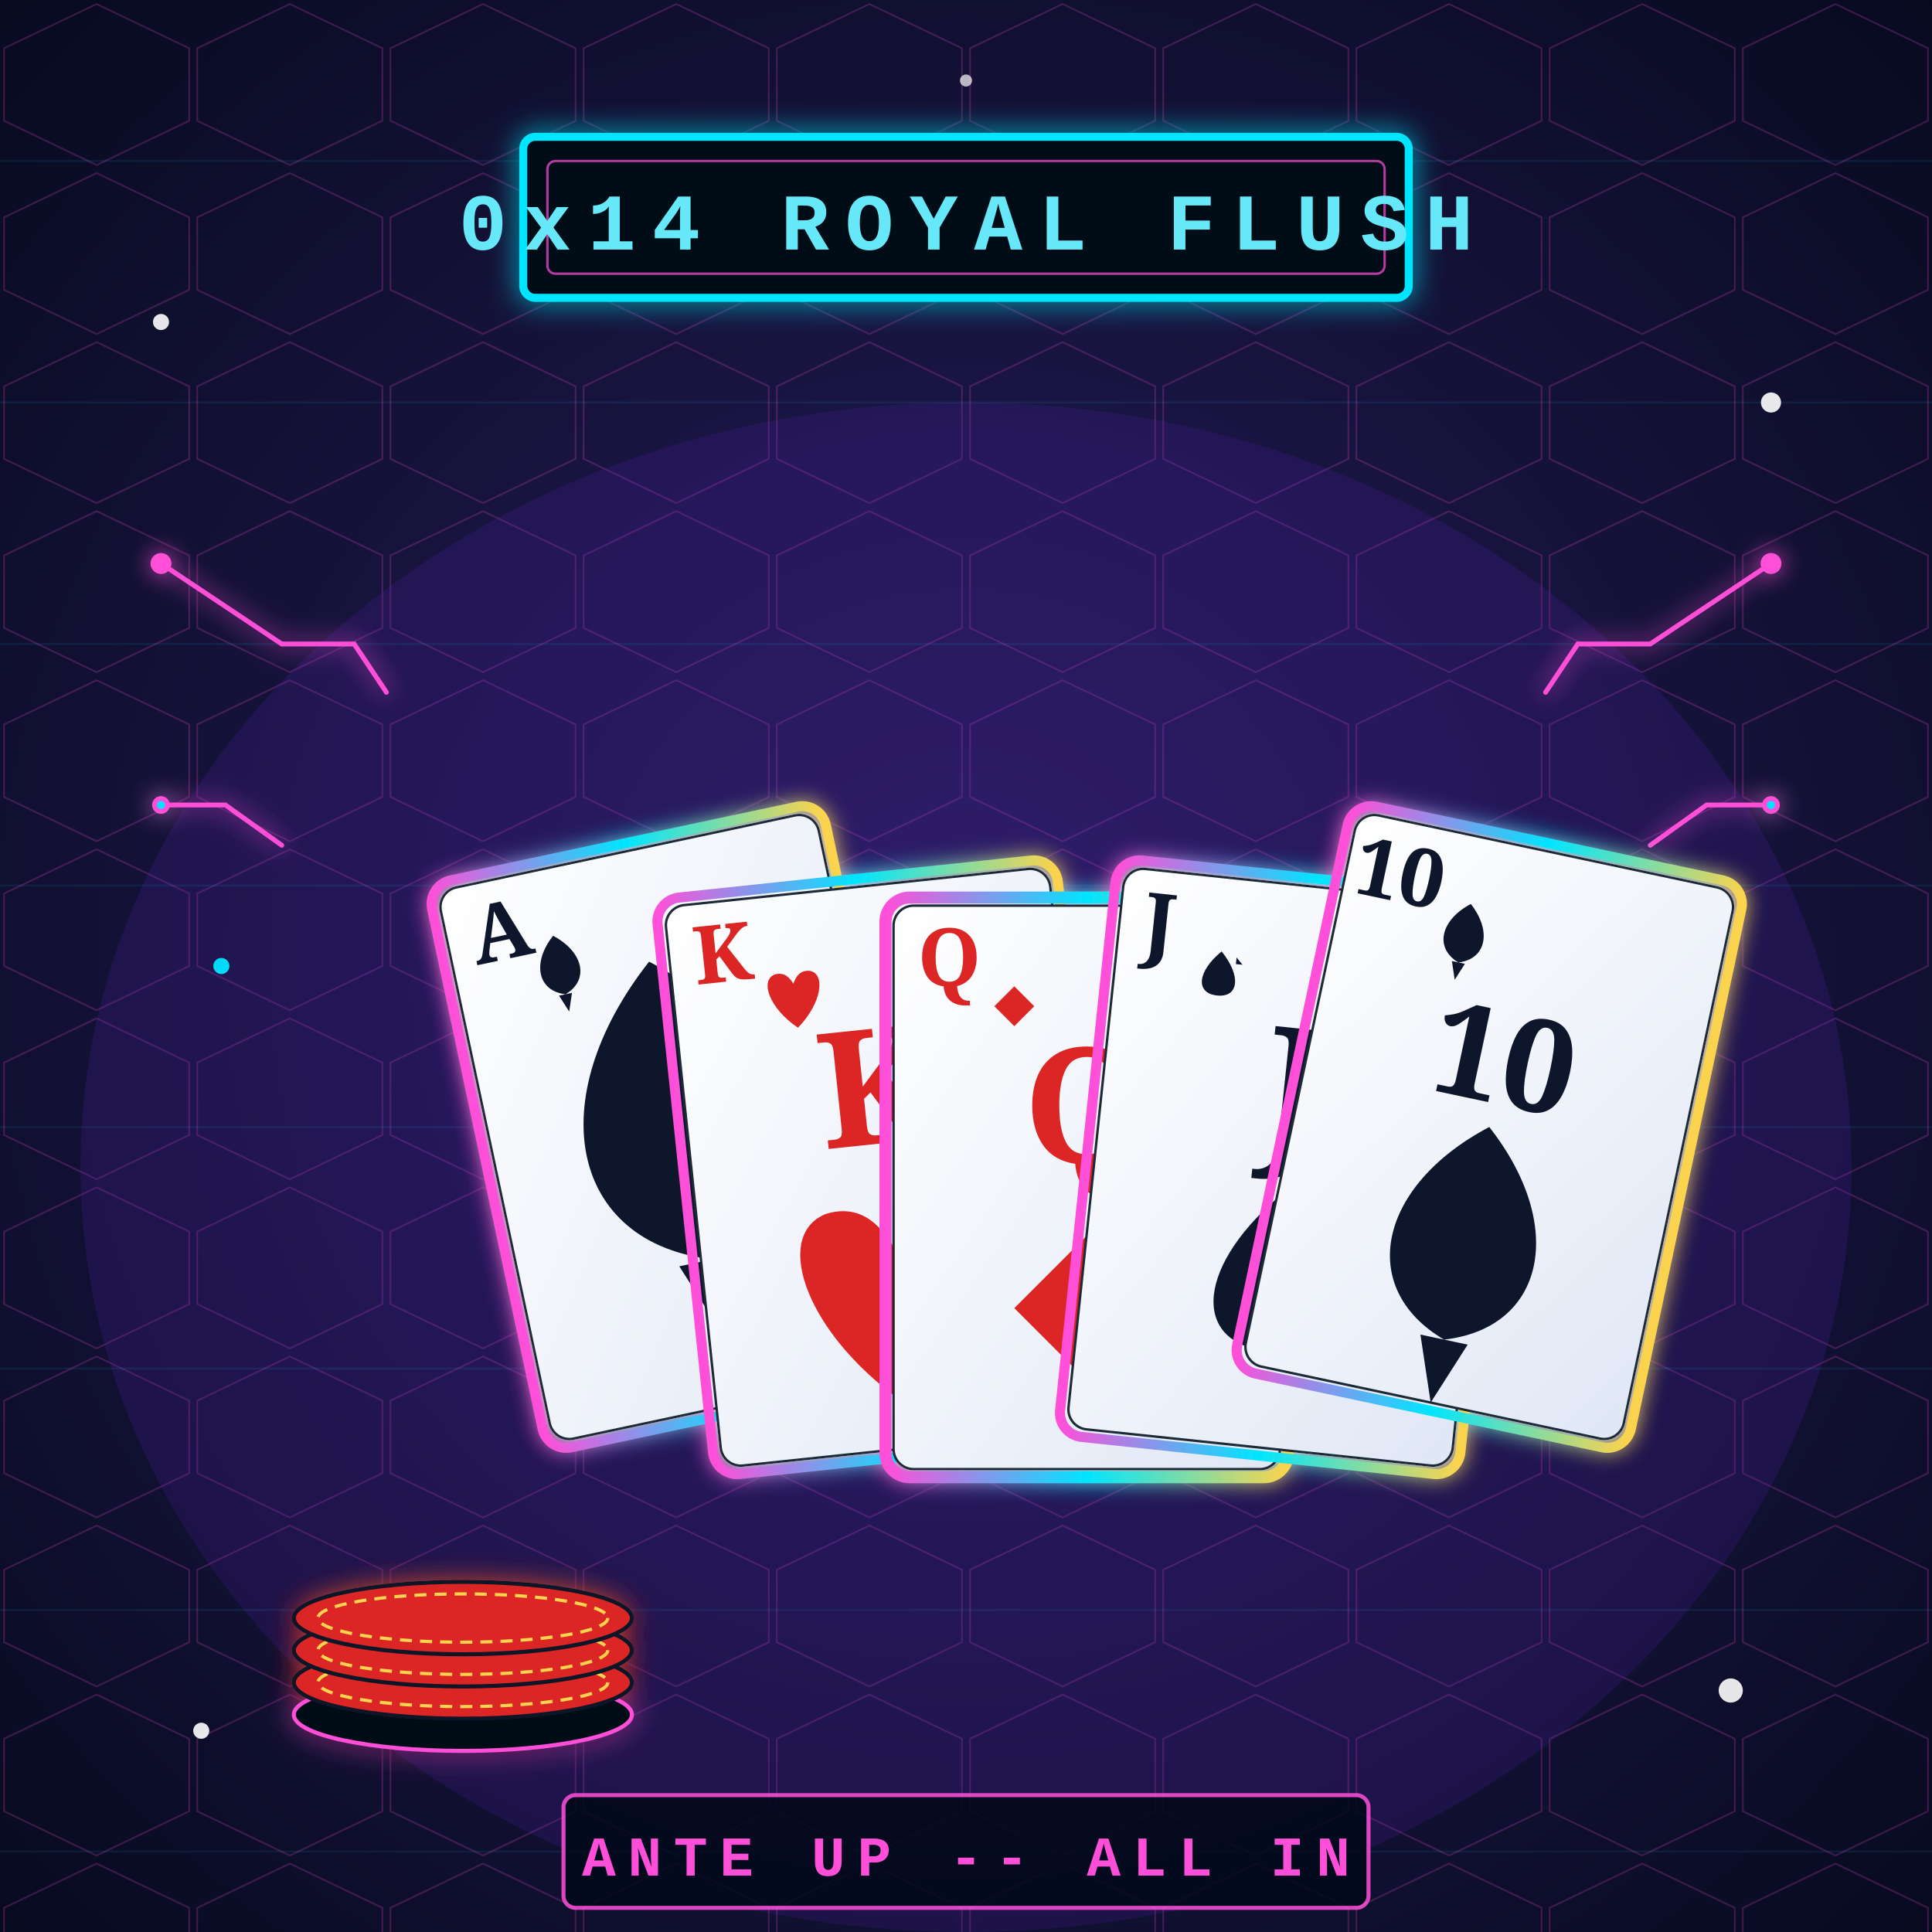
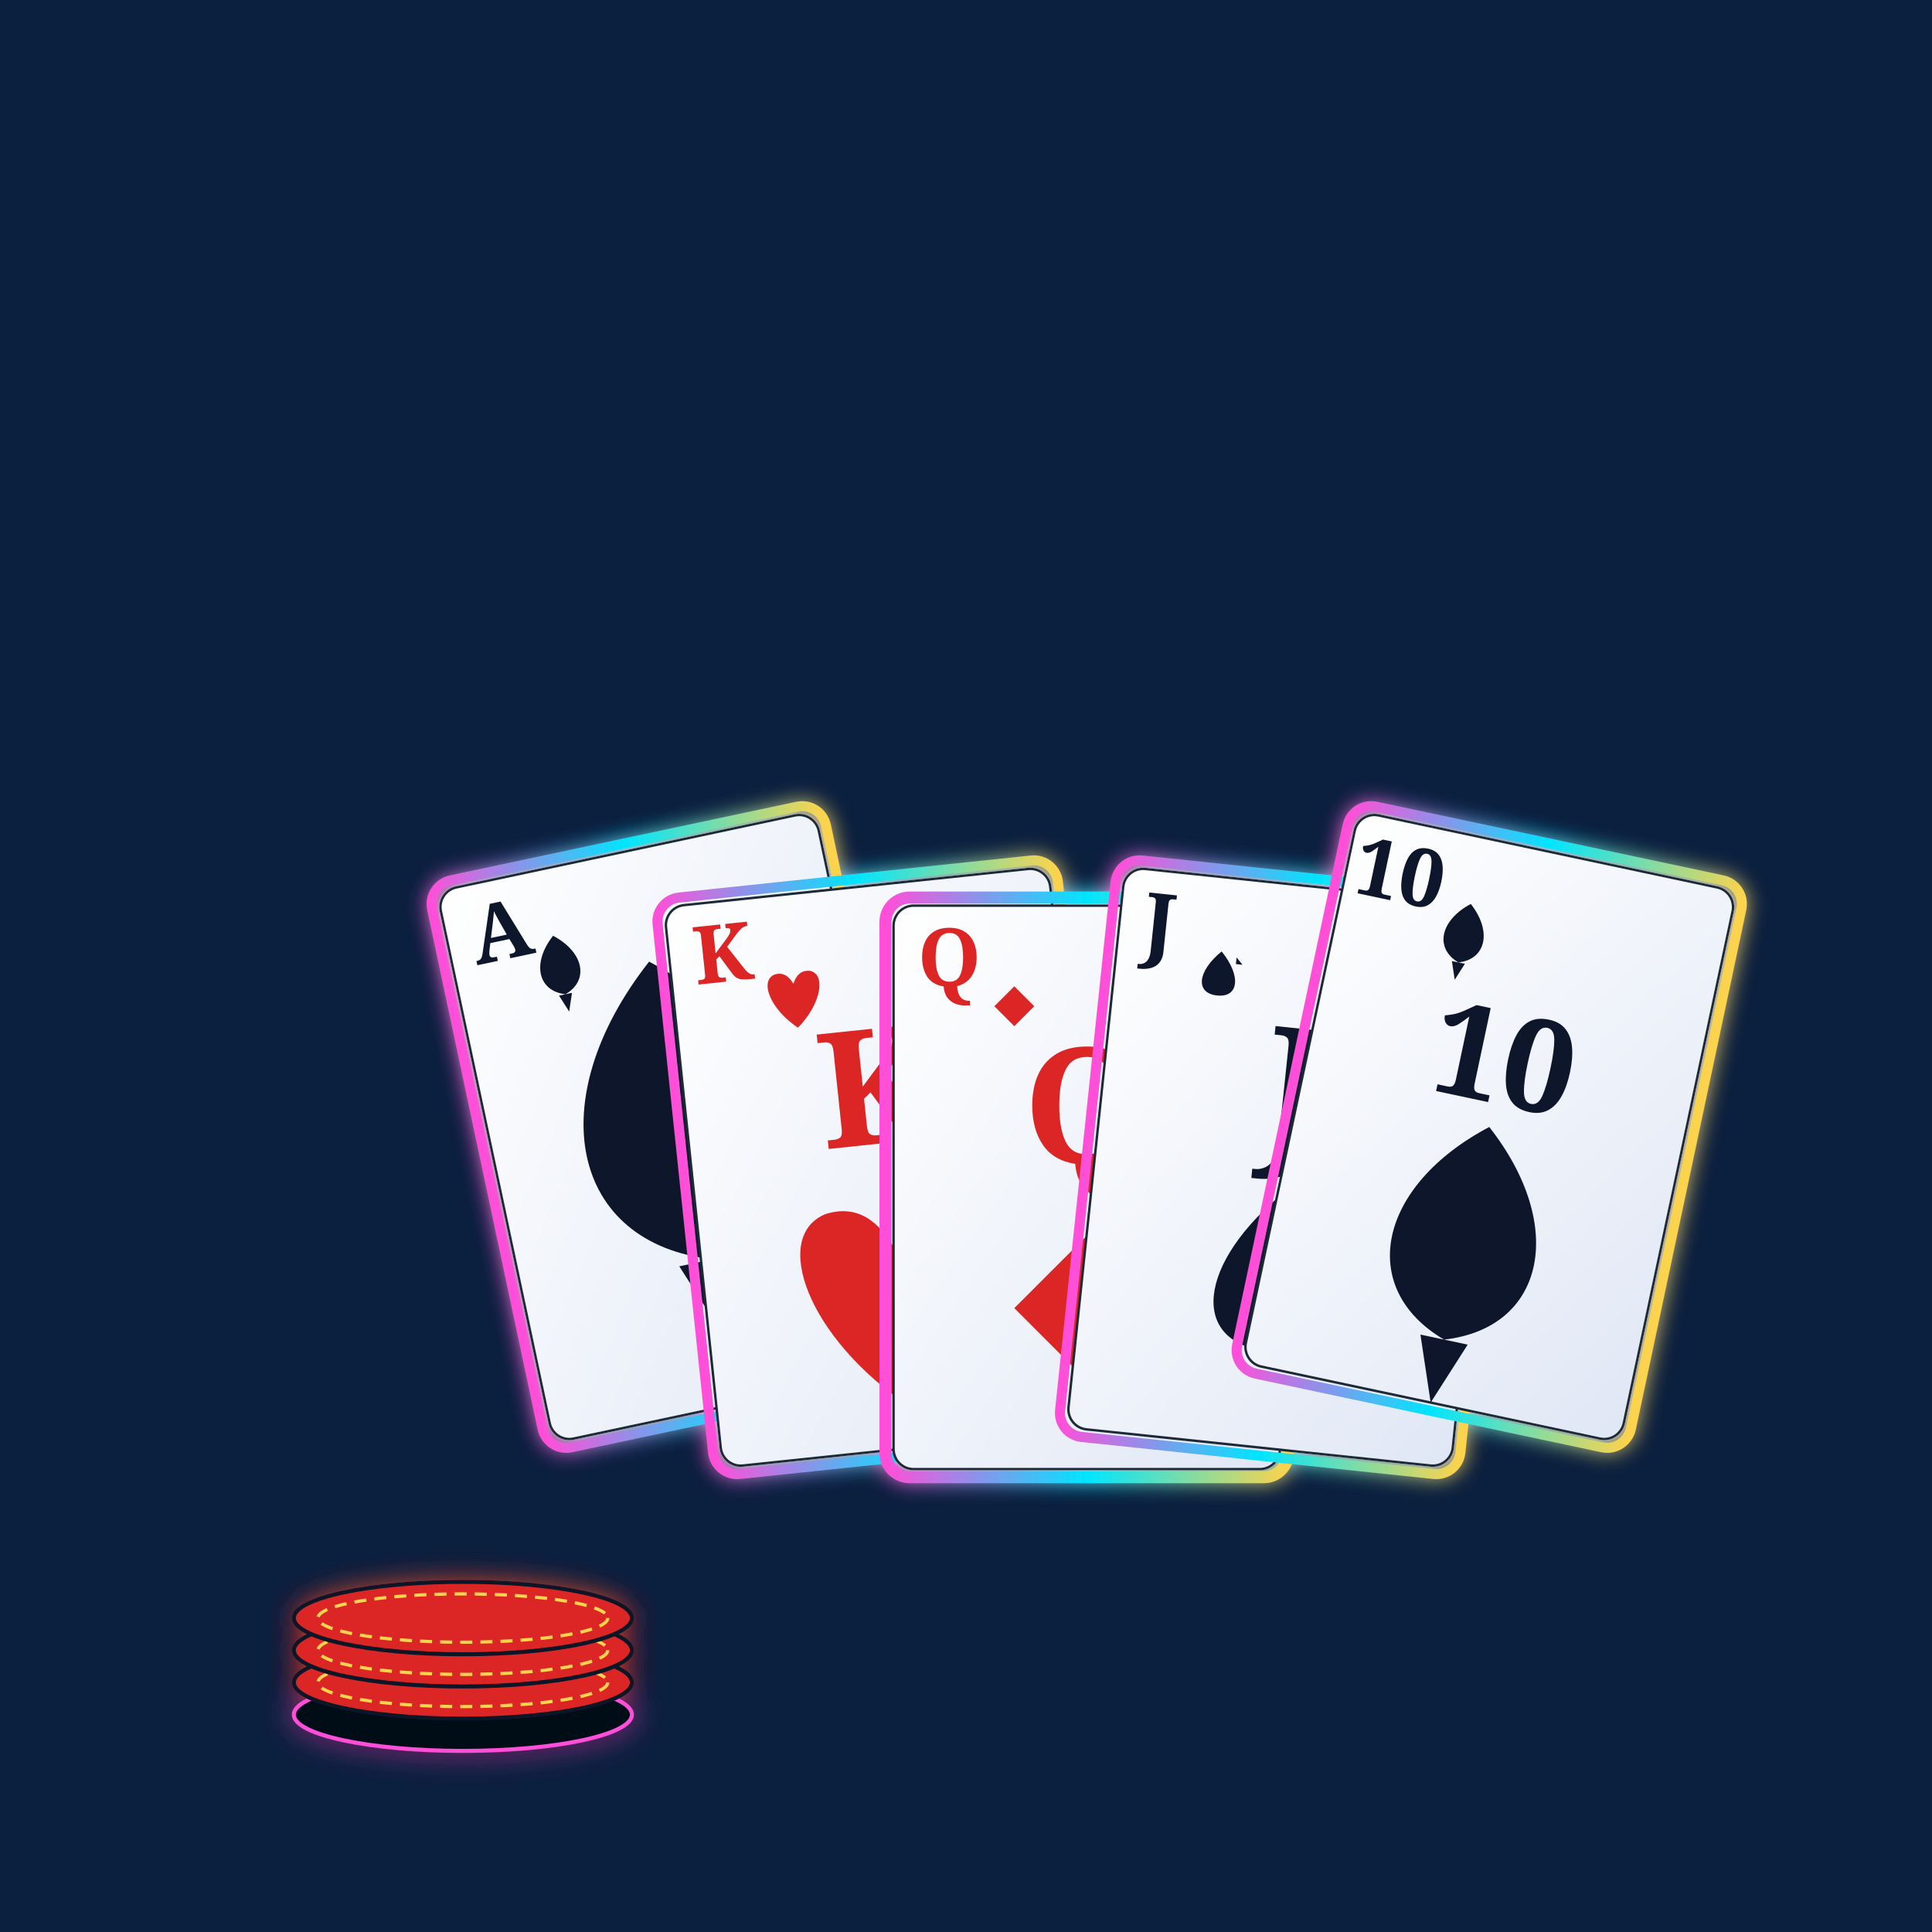
<svg xmlns="http://www.w3.org/2000/svg" viewBox="0 0 480 480" role="img" aria-label="Cyberpunk Poker — neon 5-card hand fanned out with chip stack">
  <defs>
    <filter id="neonGlow" x="-15%" y="-15%" width="130%" height="130%">
      <feGaussianBlur in="SourceGraphic" stdDeviation="2.5" result="glow" />
      <feMerge>
        <feMergeNode in="glow" />
        <feMergeNode in="SourceGraphic" />
      </feMerge>
    </filter>
    <filter id="bigGlow" x="-25%" y="-25%" width="150%" height="150%">
      <feGaussianBlur in="SourceGraphic" stdDeviation="3.5" result="glow" />
      <feMerge>
        <feMergeNode in="glow" />
        <feMergeNode in="SourceGraphic" />
      </feMerge>
    </filter>
    <filter id="hotGlow" x="-30%" y="-30%" width="160%" height="160%">
      <feGaussianBlur in="SourceGraphic" stdDeviation="3" result="glow" />
      <feMerge>
        <feMergeNode in="glow" />
        <feMergeNode in="SourceGraphic" />
      </feMerge>
    </filter>
    <radialGradient id="bg" cx="50%" cy="50%" r="80%">
      <stop offset="0%" stop-color="#261c5b" />
      <stop offset="100%" stop-color="#030817" />
    </radialGradient>
    <pattern id="hexGrid" x="0" y="0" width="48" height="42" patternUnits="userSpaceOnUse">
      <polygon points="24,1 47,12 47,30 24,41 1,30 1,12" fill="none" stroke="#ff4fd8" stroke-width="0.4" opacity="0.22" />
    </pattern>
    <linearGradient id="cardFace" x1="0" y1="0" x2="1" y2="1">
      <stop offset="0%" stop-color="#ffffff" />
      <stop offset="100%" stop-color="#e0e7f5" />
    </linearGradient>
    <linearGradient id="cardEdge" x1="0" y1="0" x2="1" y2="0">
      <stop offset="0%" stop-color="#ff4fd8" />
      <stop offset="50%" stop-color="#00e5ff" />
      <stop offset="100%" stop-color="#fcd34d" />
    </linearGradient>
  </defs>
-   <rect width="480" height="480" fill="url(#bg)" />
-   <rect width="480" height="480" fill="url(#hexGrid)" />
-   <ellipse cx="240" cy="290" rx="220" ry="190" fill="#5b21b6" opacity="0.18" />
-   <g opacity="0.08" fill="none" stroke="#00e5ff" stroke-width="0.5">
-     <line x1="0" y1="40" x2="480" y2="40" />
-     <line x1="0" y1="100" x2="480" y2="100" />
-     <line x1="0" y1="160" x2="480" y2="160" />
-     <line x1="0" y1="220" x2="480" y2="220" />
-     <line x1="0" y1="280" x2="480" y2="280" />
-     <line x1="0" y1="340" x2="480" y2="340" />
-     <line x1="0" y1="400" x2="480" y2="400" />
-     <line x1="0" y1="460" x2="480" y2="460" />
-   </g>
-   <g fill="#ffffff">
-     <circle cx="40" cy="80" r="2" opacity="0.9" />
-     <circle cx="440" cy="100" r="2.5" opacity="0.9" />
-     <circle cx="50" cy="430" r="2" opacity="0.9" />
-     <circle cx="430" cy="420" r="3" opacity="0.9" />
-     <circle cx="240" cy="20" r="1.5" opacity="0.7" />
-     <circle cx="55" cy="240" r="2" fill="#00e5ff" opacity="0.95" />
-     <circle cx="425" cy="240" r="2" fill="#ff4fd8" opacity="0.95" />
-   </g>
-   <g transform="translate(240 56)">
-     <rect x="-110" y="-22" width="220" height="40" rx="3" fill="#000816" stroke="#00e5ff" stroke-width="2" filter="url(#bigGlow)" />
-     <rect x="-104" y="-16" width="208" height="28" rx="2" fill="none" stroke="#ff4fd8" stroke-width="0.6" opacity="0.7" />
-     <text x="0" y="6" font-family="'Courier New', Consolas, monospace" font-size="20" font-weight="900" fill="#67e8f9" text-anchor="middle" letter-spacing="4">0x14  ROYAL FLUSH</text>
-   </g>
-   <g stroke="#ff4fd8" stroke-width="1.2" fill="none" stroke-linecap="round" filter="url(#hotGlow)">
-     <polyline points="40,140 70,160 88,160 96,172" />
-     <polyline points="40,200 56,200 70,210" />
-     <polyline points="440,140 410,160 392,160 384,172" />
-     <polyline points="440,200 424,200 410,210" />
-     <circle cx="40" cy="140" r="2" fill="#ff4fd8" />
-     <circle cx="40" cy="200" r="1.6" fill="#00e5ff" />
-     <circle cx="440" cy="140" r="2" fill="#ff4fd8" />
-     <circle cx="440" cy="200" r="1.6" fill="#00e5ff" />
-   </g>
+   <rect width="480" height="480" fill="#0b1f3f" />
  <g filter="url(#neonGlow)">
    <g transform="translate(170 280) rotate(-12)">
      <rect x="-50" y="-72" width="100" height="144" rx="6" fill="none" stroke="url(#cardEdge)" stroke-width="2.5" />
      <rect x="-48" y="-70" width="96" height="140" rx="5" fill="url(#cardFace)" stroke="#1f2937" stroke-width="0.6" />
      <text x="-42" y="-50" font-family="serif, Georgia" font-size="20" font-weight="900" fill="#0f172a">A</text>
      <g transform="translate(-22 -45) scale(0.55)" fill="#0f172a">
        <path d="M 0,-15 C -12,-5 -12,8 0,12 C 12,8 12,-5 0,-15 Z M -3,12 L 3,12 L 0,20 Z" />
      </g>
      <g transform="scale(2.8)" fill="#0f172a">
        <path d="M 0,-15 C -12,-5 -12,8 0,12 C 12,8 12,-5 0,-15 Z M -3,12 L 3,12 L 0,20 Z" />
      </g>
    </g>
    <g transform="translate(220 290) rotate(-6)">
      <rect x="-50" y="-72" width="100" height="144" rx="6" fill="none" stroke="url(#cardEdge)" stroke-width="2.5" />
      <rect x="-48" y="-70" width="96" height="140" rx="5" fill="url(#cardFace)" stroke="#1f2937" stroke-width="0.6" />
      <text x="-42" y="-50" font-family="serif, Georgia" font-size="20" font-weight="900" fill="#dc2626">K</text>
      <g transform="translate(-18 -45) scale(0.55)" fill="#dc2626">
        <path d="M 0,15 C -12,5 -15,-8 -8,-10 C -3,-11 -1,-7 0,-5 C 1,-7 3,-11 8,-10 C 15,-8 12,5 0,15 Z" />
      </g>
      <text x="0" y="-6" font-family="serif, Georgia" font-size="40" font-weight="900" fill="#dc2626" text-anchor="middle">K</text>
      <g transform="translate(0 30) scale(2)" fill="#dc2626">
        <path d="M 0,15 C -12,5 -15,-8 -8,-10 C -3,-11 -1,-7 0,-5 C 1,-7 3,-11 8,-10 C 15,-8 12,5 0,15 Z" />
      </g>
    </g>
    <g transform="translate(270 295)">
      <rect x="-50" y="-72" width="100" height="144" rx="6" fill="none" stroke="url(#cardEdge)" stroke-width="3" />
      <rect x="-48" y="-70" width="96" height="140" rx="5" fill="url(#cardFace)" stroke="#1f2937" stroke-width="0.6" />
      <text x="-42" y="-50" font-family="serif, Georgia" font-size="20" font-weight="900" fill="#dc2626">Q</text>
      <g transform="translate(-18 -45) scale(0.55)" fill="#dc2626">
        <polygon points="0,-9 9,0 0,9 -9,0" />
      </g>
      <text x="0" y="-6" font-family="serif, Georgia" font-size="40" font-weight="900" fill="#dc2626" text-anchor="middle">Q</text>
      <g transform="translate(0 30) scale(2)" fill="#dc2626">
        <polygon points="0,-9 9,0 0,9 -9,0" />
      </g>
    </g>
    <g transform="translate(320 290) rotate(6)">
      <rect x="-50" y="-72" width="100" height="144" rx="6" fill="none" stroke="url(#cardEdge)" stroke-width="2.5" />
      <rect x="-48" y="-70" width="96" height="140" rx="5" fill="url(#cardFace)" stroke="#1f2937" stroke-width="0.6" />
      <text x="-42" y="-50" font-family="serif, Georgia" font-size="20" font-weight="900" fill="#0f172a">J</text>
      <g transform="translate(-22 -45) scale(0.55)" fill="#0f172a">
        <path d="M 0,-12 C -10,-2 -10,8 0,8 C 10,8 10,-2 0,-12 Z M 7,-10 L 10,-7 L 7,-7 Z" />
      </g>
      <text x="0" y="-6" font-family="serif, Georgia" font-size="40" font-weight="900" fill="#0f172a" text-anchor="middle">J</text>
      <g transform="translate(0 30) scale(2)" fill="#0f172a">
        <path d="M 0,-12 C -10,-2 -10,8 0,8 C 10,8 10,-2 0,-12 Z M 7,-10 L 10,-7 L 7,-7 Z" />
      </g>
    </g>
    <g transform="translate(370 280) rotate(12)">
      <rect x="-50" y="-72" width="100" height="144" rx="6" fill="none" stroke="url(#cardEdge)" stroke-width="2.5" />
      <rect x="-48" y="-70" width="96" height="140" rx="5" fill="url(#cardFace)" stroke="#1f2937" stroke-width="0.6" />
      <text x="-46" y="-50" font-family="serif, Georgia" font-size="20" font-weight="900" fill="#0f172a">10</text>
      <g transform="translate(-16 -45) scale(0.55)" fill="#0f172a">
        <path d="M 0,-15 C -12,-5 -12,8 0,12 C 12,8 12,-5 0,-15 Z M -3,12 L 3,12 L 0,20 Z" />
      </g>
      <text x="0" y="-6" font-family="serif, Georgia" font-size="32" font-weight="900" fill="#0f172a" text-anchor="middle">10</text>
      <g transform="translate(0 30) scale(2)" fill="#0f172a">
        <path d="M 0,-15 C -12,-5 -12,8 0,12 C 12,8 12,-5 0,-15 Z M -3,12 L 3,12 L 0,20 Z" />
      </g>
    </g>
  </g>
  <g transform="translate(115 412)" filter="url(#bigGlow)">
    <ellipse cx="0" cy="14" rx="42" ry="9" fill="#000816" stroke="#ff4fd8" stroke-width="1" />
    <ellipse cx="0" cy="6" rx="42" ry="9" fill="#dc2626" stroke="#0a1428" stroke-width="1" />
    <ellipse cx="0" cy="6" rx="36" ry="6" fill="none" stroke="#fcd34d" stroke-width="0.8" stroke-dasharray="3 2" />
    <ellipse cx="0" cy="-2" rx="42" ry="9" fill="#dc2626" stroke="#0a1428" stroke-width="1" />
    <ellipse cx="0" cy="-2" rx="36" ry="6" fill="none" stroke="#fcd34d" stroke-width="0.8" stroke-dasharray="3 2" />
    <ellipse cx="0" cy="-10" rx="42" ry="9" fill="#dc2626" stroke="#0a1428" stroke-width="1" />
    <ellipse cx="0" cy="-10" rx="36" ry="6" fill="none" stroke="#fcd34d" stroke-width="0.8" stroke-dasharray="3 2" />
  </g>
-   <g transform="translate(240 460)">
-     <rect x="-100" y="-14" width="200" height="28" rx="3" fill="#000816" stroke="#ff4fd8" stroke-width="1" opacity="0.85" />
-     <text x="0" y="6" font-family="'Courier New', Consolas, monospace" font-size="14" font-weight="700" fill="#ff4fd8" text-anchor="middle" letter-spacing="3">ANTE UP  --  ALL IN</text>
-   </g>
</svg>
